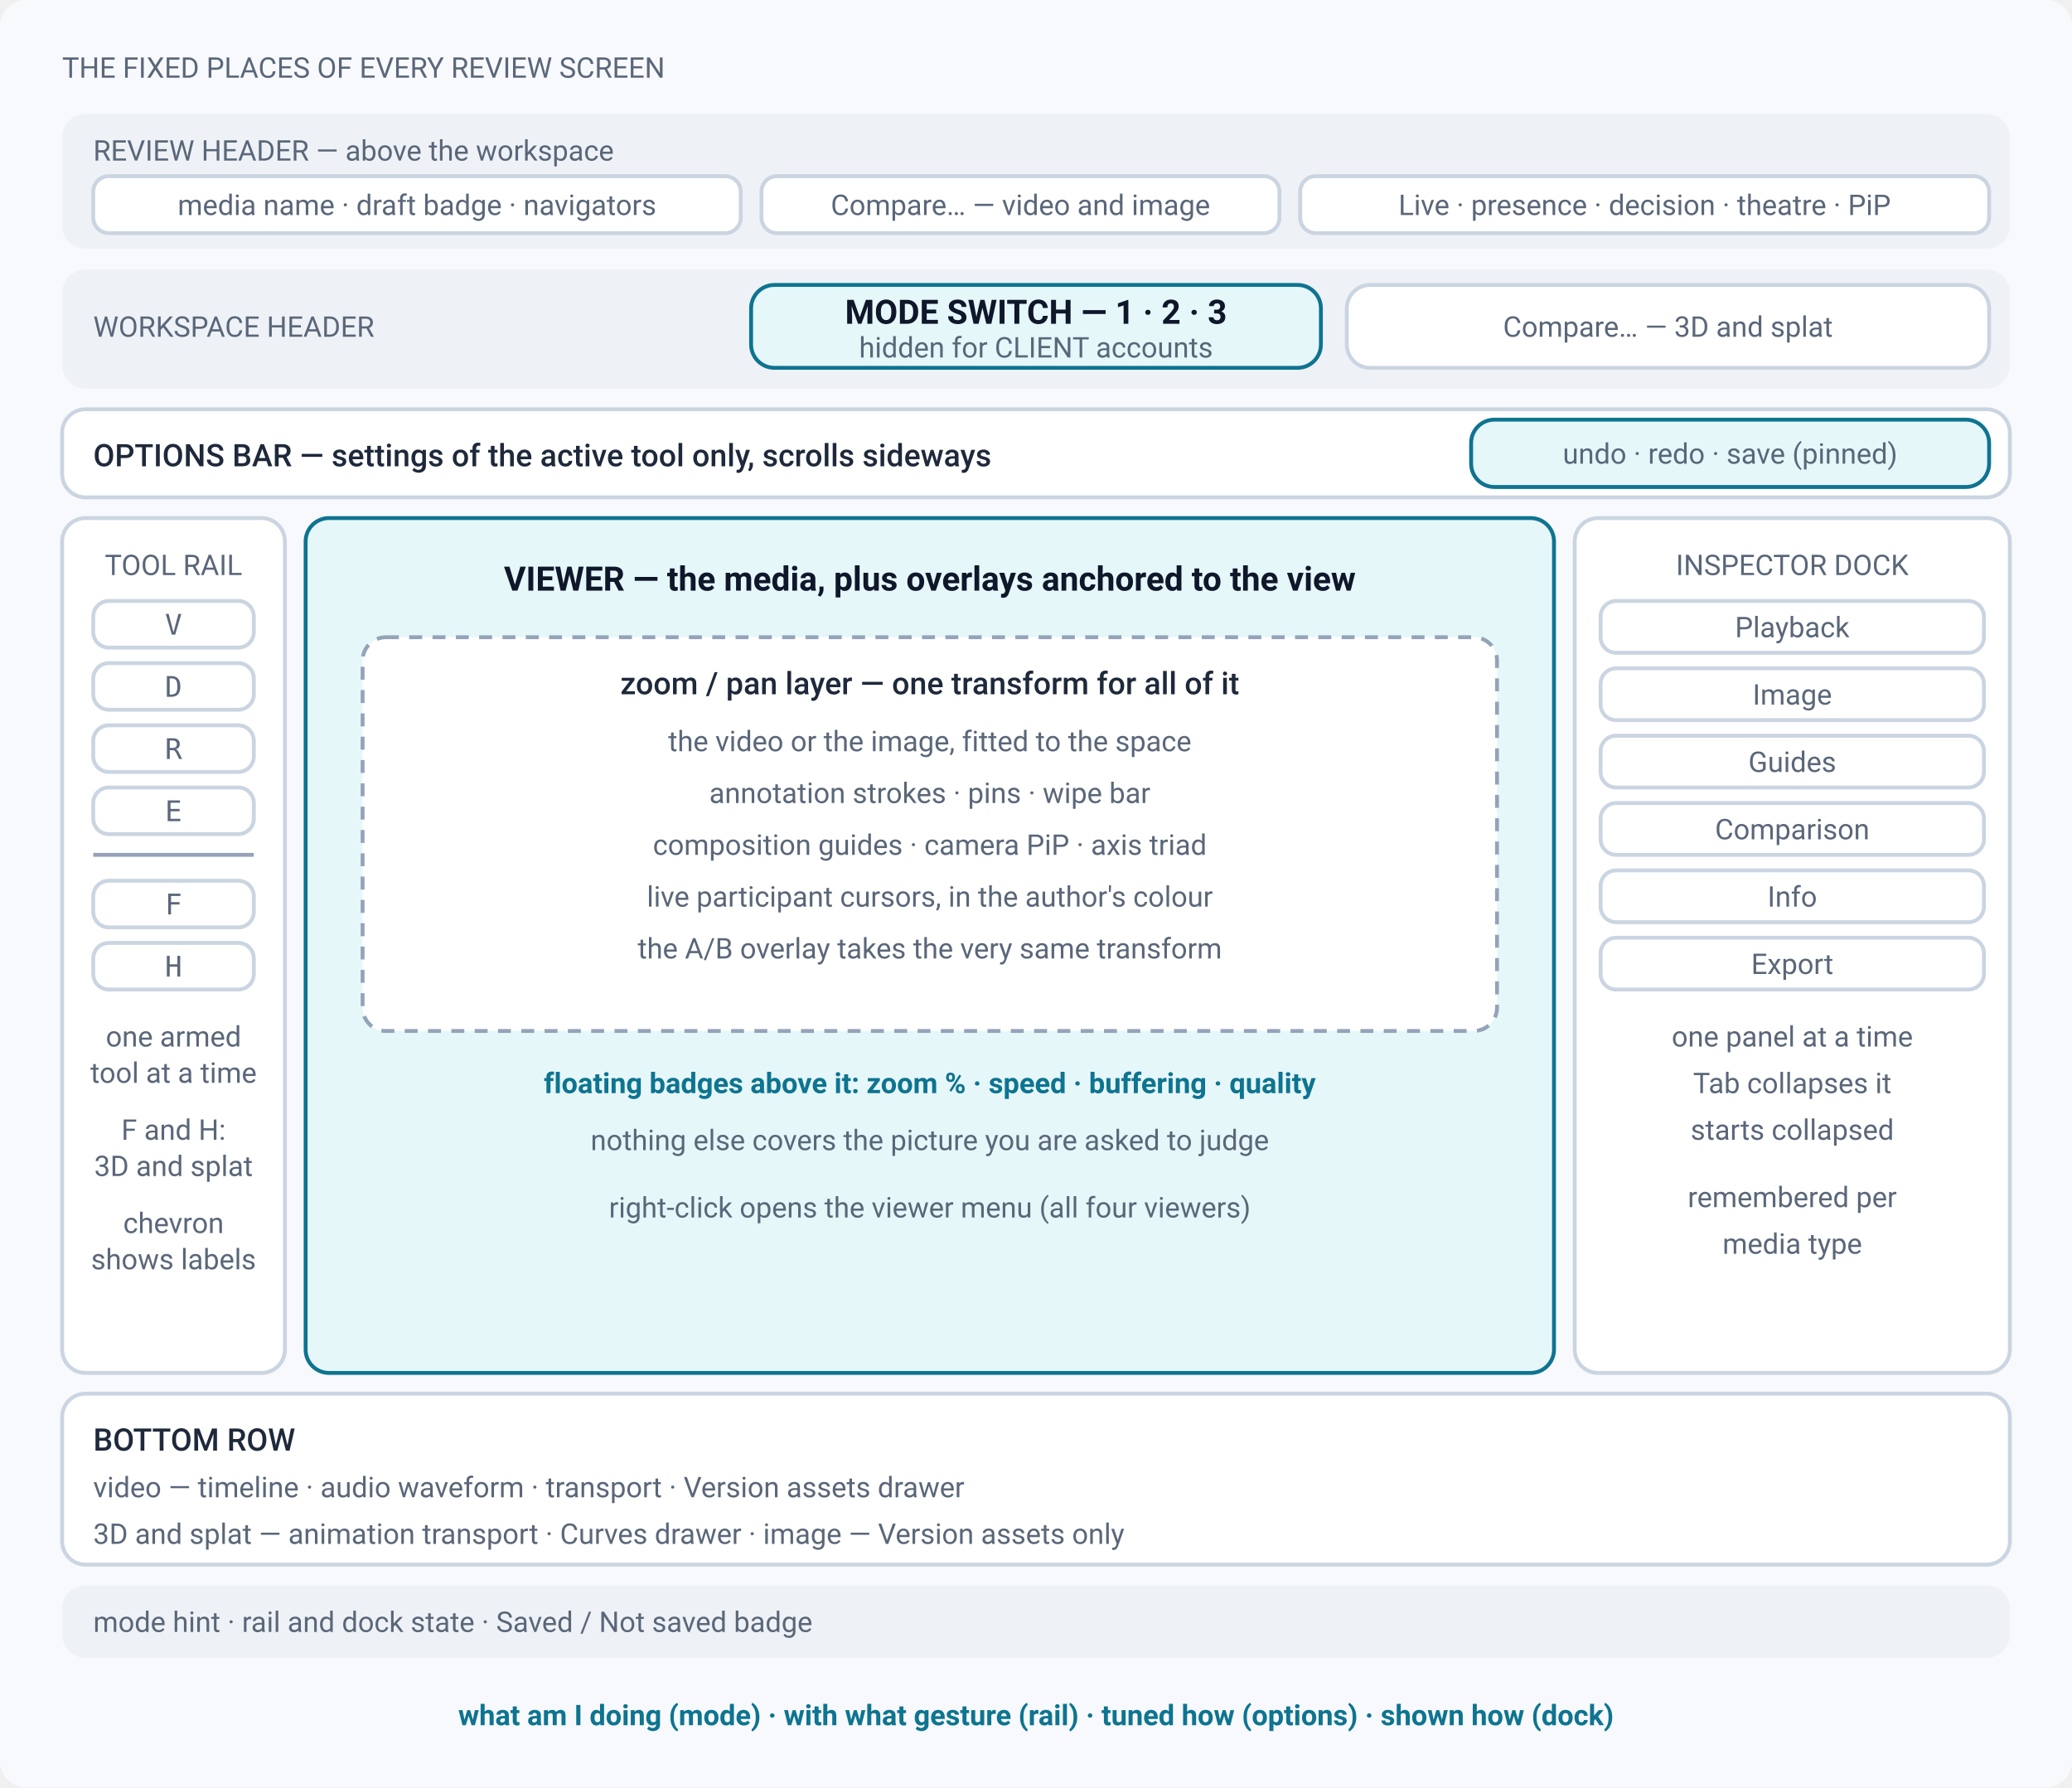
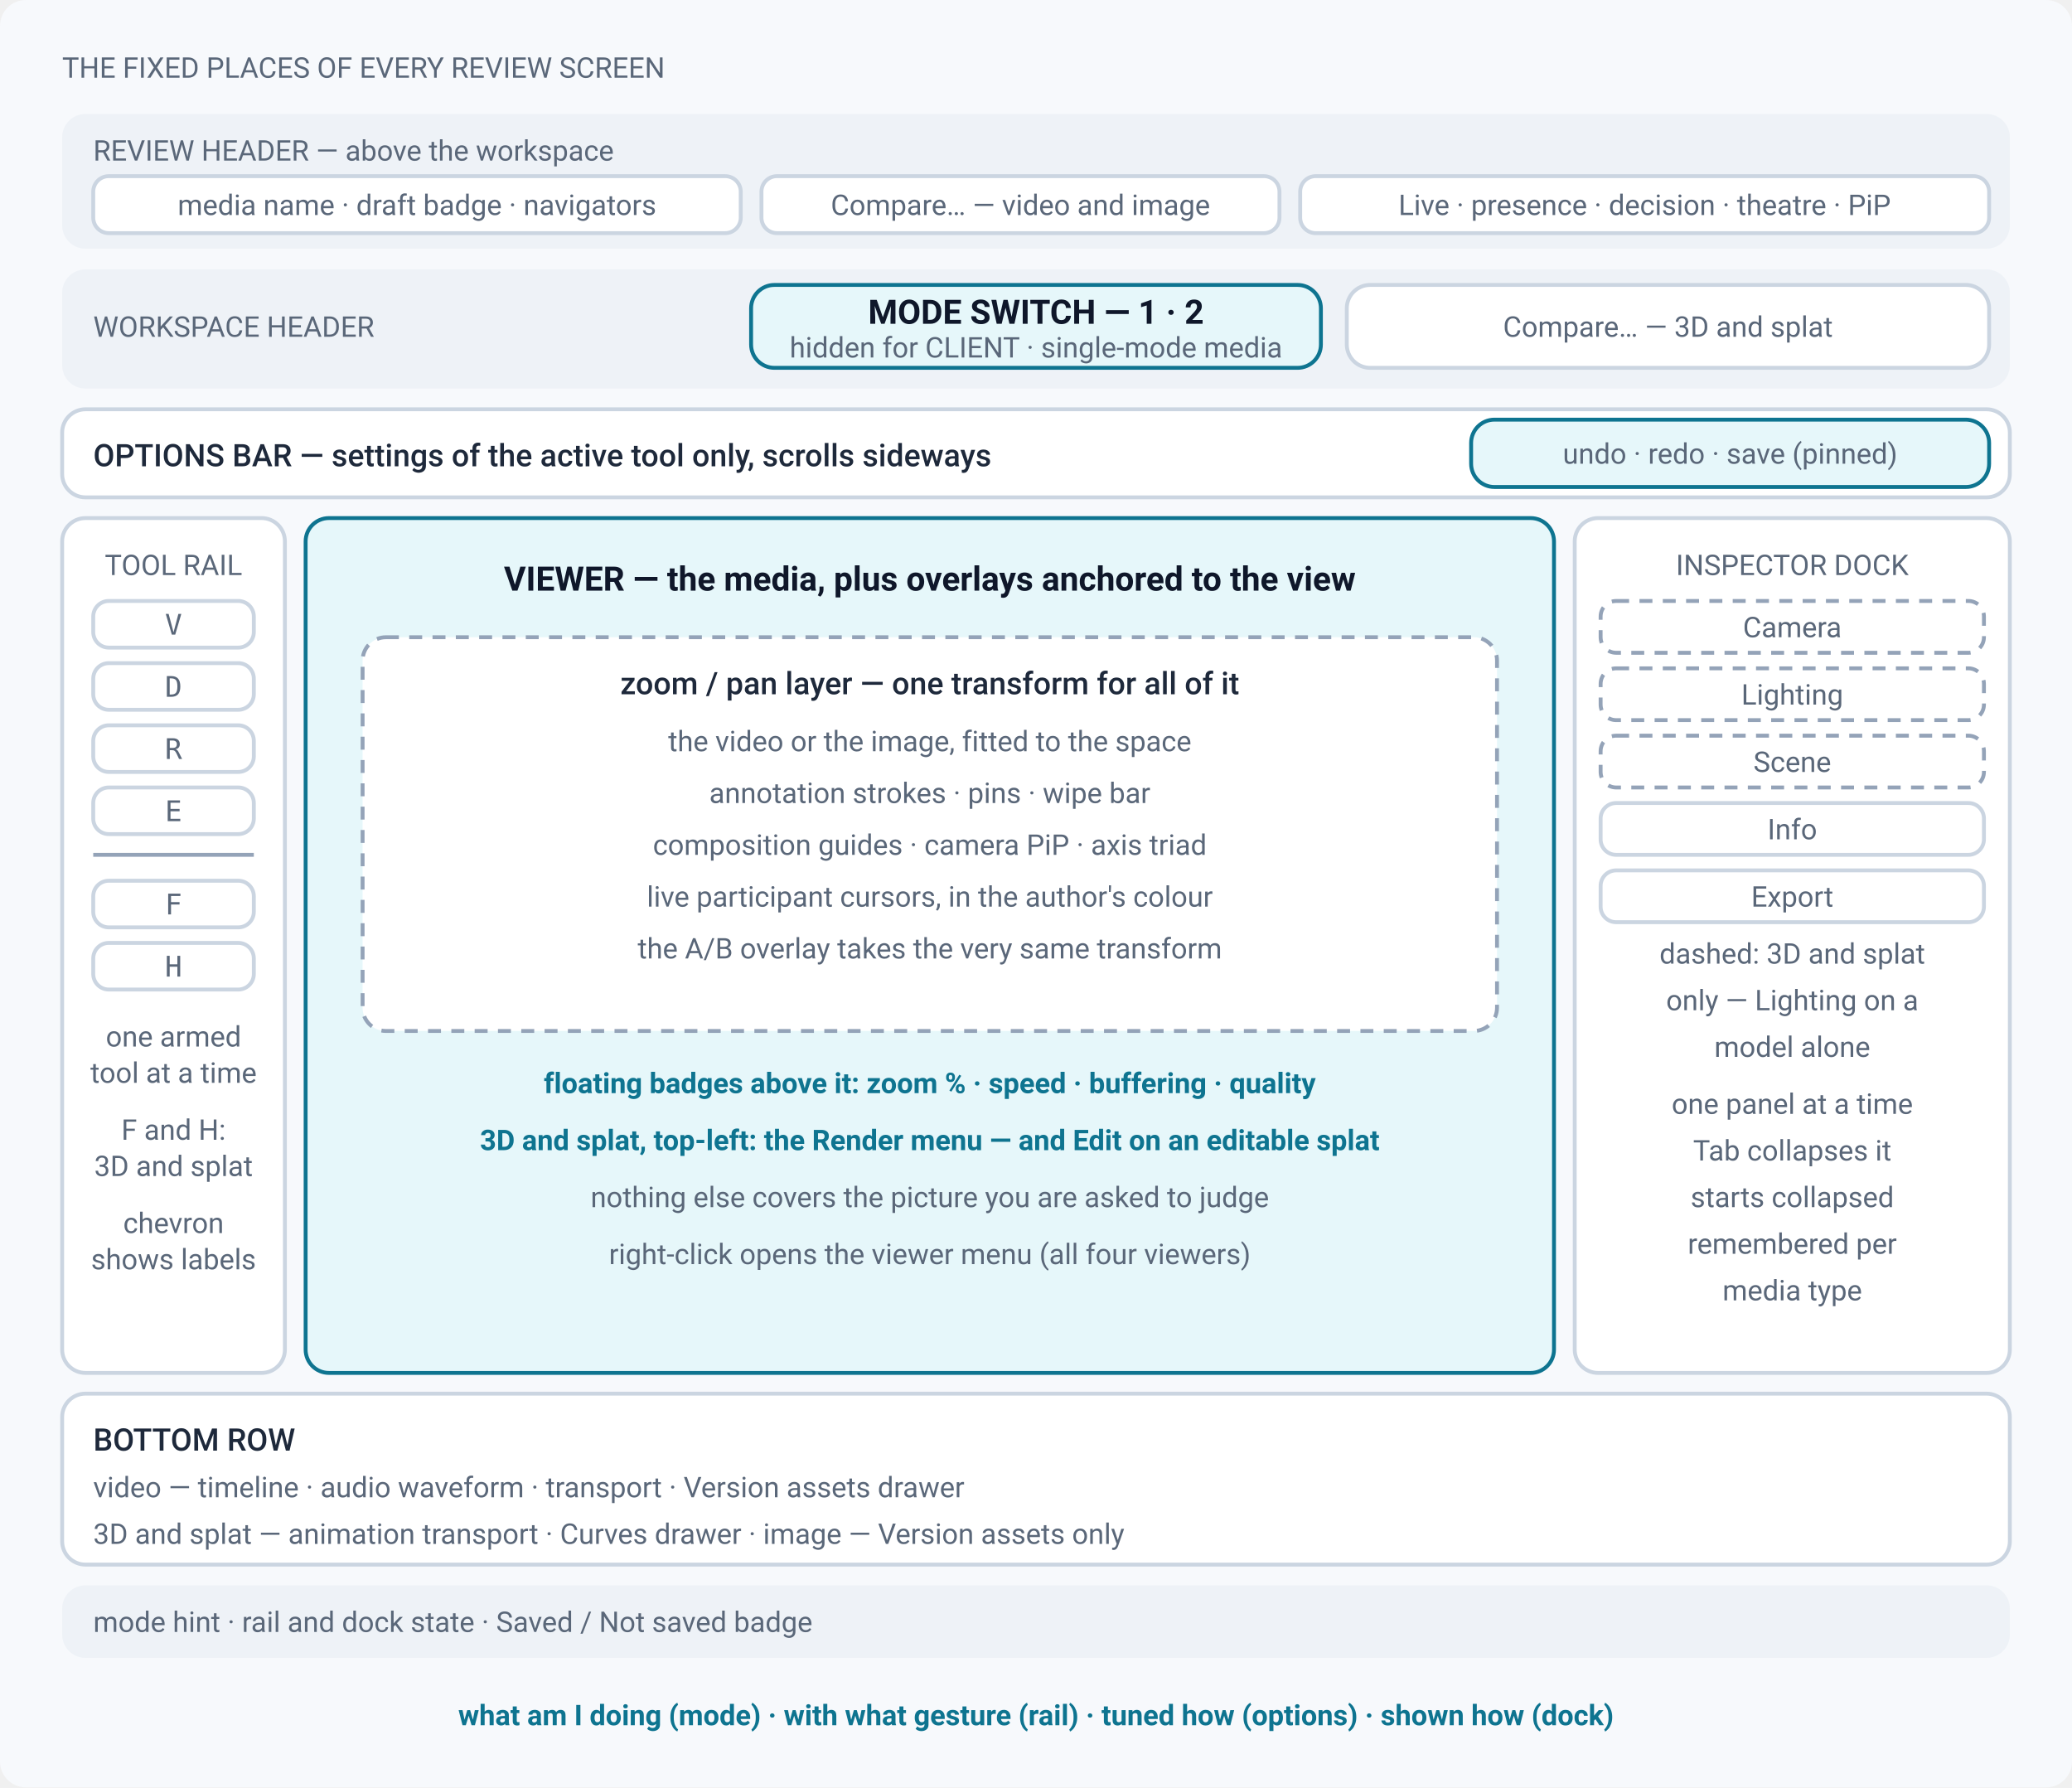
<svg xmlns="http://www.w3.org/2000/svg" viewBox="0 0 800 690" width="800" height="690" role="img" aria-labelledby="fig-title fig-desc">
  <style>
    .bg { fill: #f7f9fc; }
    .panel { fill: #ffffff; stroke: #cbd5e1; stroke-width: 1.5; }
    .panel-a { fill: #e6f7fa; stroke: #0e7490; stroke-width: 1.5; }
    .panel-w { fill: #fef6e7; stroke: #b45309; stroke-width: 1.5; }
    .panel-d { fill: #fdeceb; stroke: #b91c1c; stroke-width: 1.5; }
    .panel-o { fill: #ffffff; stroke: #94a3b8; stroke-width: 1.5; stroke-dasharray: 5 4; }
    .band { fill: #eef2f7; stroke: none; }
    .t { fill: #0f172a; font: 600 13px ui-sans-serif, system-ui, "Segoe UI", Roboto, Helvetica, Arial, sans-serif; }
    .l { fill: #1e293b; font: 500 12px ui-sans-serif, system-ui, "Segoe UI", Roboto, Helvetica, Arial, sans-serif; }
    .d { fill: #5a6779; font: 400 11px ui-sans-serif, system-ui, "Segoe UI", Roboto, Helvetica, Arial, sans-serif; }
    .m { fill: #5a6779; font: 400 11px ui-monospace, SFMono-Regular, Menlo, Consolas, monospace; }
    .a { fill: #0e7490; font: 600 11px ui-sans-serif, system-ui, "Segoe UI", Roboto, Helvetica, Arial, sans-serif; }
    .ok { fill: #15803d; }
    .no { fill: #b91c1c; }
    .conn { stroke: #94a3b8; stroke-width: 1.5; fill: none; }
    .conn-a { stroke: #0e7490; stroke-width: 1.5; fill: none; }
    .conn-o { stroke: #94a3b8; stroke-width: 1.5; fill: none; stroke-dasharray: 5 4; }
    .head { fill: #94a3b8; }
    .head-a { fill: #0e7490; }
    @media (prefers-color-scheme: dark) {
      .bg { fill: #0d121b; }
      .panel { fill: #151b27; stroke: #2a3348; }
      .panel-a { fill: #06262c; stroke: #22d3ee; }
      .panel-w { fill: #2a2109; stroke: #f5b301; }
      .panel-d { fill: #2b1113; stroke: #f87171; }
      .panel-o { fill: #151b27; stroke: #4a5872; }
      .band { fill: #111725; }
      .t { fill: #e6ebef; }
      .l { fill: #cfd7e2; }
      .d { fill: #93a0b4; }
      .m { fill: #93a0b4; }
      .a { fill: #22d3ee; }
      .ok { fill: #34d399; }
      .no { fill: #f87171; }
      .conn { stroke: #4a5872; }
      .conn-a { stroke: #22d3ee; }
      .conn-o { stroke: #4a5872; }
      .head { fill: #4a5872; }
      .head-a { fill: #22d3ee; }
    }
  </style>
  <defs>
    <marker id="arrow" viewBox="0 0 10 10" refX="9" refY="5" markerWidth="6" markerHeight="6" orient="auto-start-reverse">
      <path class="head" d="M0 0 L10 5 L0 10 z" />
    </marker>
    <marker id="arrow-a" viewBox="0 0 10 10" refX="9" refY="5" markerWidth="6" markerHeight="6" orient="auto-start-reverse">
      <path class="head-a" d="M0 0 L10 5 L0 10 z" />
    </marker>
  </defs>
  <rect class="bg" x="0" y="0" width="800" height="690" rx="10" />
  <text class="d" x="24" y="30">THE FIXED PLACES OF EVERY REVIEW SCREEN</text>
  <rect class="band" x="24" y="44" width="752" height="52" rx="9" />
  <text class="d" x="36" y="62">REVIEW HEADER — above the workspace</text>
  <rect class="panel" x="36" y="68" width="250" height="22" rx="6" />
  <text class="d" x="161" y="83" text-anchor="middle">media name · draft badge · navigators</text>
  <rect class="panel" x="294" y="68" width="200" height="22" rx="6" />
  <text class="d" x="394" y="83" text-anchor="middle">Compare… — video and image</text>
  <rect class="panel" x="502" y="68" width="266" height="22" rx="6" />
  <text class="d" x="635" y="83" text-anchor="middle">Live · presence · decision · theatre · PiP</text>
  <rect class="band" x="24" y="104" width="752" height="46" rx="9" />
  <text class="d" x="36" y="130">WORKSPACE HEADER</text>
  <rect class="panel-a" x="290" y="110" width="220" height="32" rx="9" />
-   <text class="t" x="400" y="125" text-anchor="middle">MODE SWITCH — 1 · 2 · 3</text>
-   <text class="d" x="400" y="138" text-anchor="middle">hidden for CLIENT accounts</text>
+   <text class="t" x="400" y="125" text-anchor="middle">MODE SWITCH — 1 · 2</text>
+   <text class="d" x="400" y="138" text-anchor="middle">hidden for CLIENT · single-mode media</text>
  <rect class="panel" x="520" y="110" width="248" height="32" rx="9" />
  <text class="d" x="644" y="130" text-anchor="middle">Compare… — 3D and splat</text>
  <rect class="panel" x="24" y="158" width="752" height="34" rx="9" />
  <text class="l" x="36" y="180">OPTIONS BAR — settings of the active tool only, scrolls sideways</text>
  <rect class="panel-a" x="568" y="162" width="200" height="26" rx="9" />
  <text class="d" x="668" y="179" text-anchor="middle">undo · redo · save (pinned)</text>
  <rect class="panel" x="24" y="200" width="86" height="330" rx="9" />
  <text class="d" x="67" y="222" text-anchor="middle">TOOL RAIL</text>
  <rect class="panel" x="36" y="232" width="62" height="18" rx="6" />
  <text class="m" x="67" y="245" text-anchor="middle">V</text>
  <rect class="panel" x="36" y="256" width="62" height="18" rx="6" />
  <text class="m" x="67" y="269" text-anchor="middle">D</text>
  <rect class="panel" x="36" y="280" width="62" height="18" rx="6" />
  <text class="m" x="67" y="293" text-anchor="middle">R</text>
  <rect class="panel" x="36" y="304" width="62" height="18" rx="6" />
  <text class="m" x="67" y="317" text-anchor="middle">E</text>
  <path class="conn" d="M36 330 L98 330" />
  <rect class="panel" x="36" y="340" width="62" height="18" rx="6" />
  <text class="m" x="67" y="353" text-anchor="middle">F</text>
  <rect class="panel" x="36" y="364" width="62" height="18" rx="6" />
  <text class="m" x="67" y="377" text-anchor="middle">H</text>
  <text class="d" x="67" y="404" text-anchor="middle">one armed</text>
  <text class="d" x="67" y="418" text-anchor="middle">tool at a time</text>
  <text class="d" x="67" y="440" text-anchor="middle">F and H:</text>
  <text class="d" x="67" y="454" text-anchor="middle">3D and splat</text>
  <text class="d" x="67" y="476" text-anchor="middle">chevron</text>
  <text class="d" x="67" y="490" text-anchor="middle">shows labels</text>
  <rect class="panel-a" x="118" y="200" width="482" height="330" rx="9" />
  <text class="t" x="359" y="228" text-anchor="middle">VIEWER — the media, plus overlays anchored to the view</text>
  <rect class="panel-o" x="140" y="246" width="438" height="152" rx="9" />
  <text class="l" x="359" y="268" text-anchor="middle">zoom / pan layer — one transform for all of it</text>
  <text class="d" x="359" y="290" text-anchor="middle">the video or the image, fitted to the space</text>
  <text class="d" x="359" y="310" text-anchor="middle">annotation strokes · pins · wipe bar</text>
  <text class="d" x="359" y="330" text-anchor="middle">composition guides · camera PiP · axis triad</text>
  <text class="d" x="359" y="350" text-anchor="middle">live participant cursors, in the author's colour</text>
  <text class="d" x="359" y="370" text-anchor="middle">the A/B overlay takes the very same transform</text>
  <text class="a" x="359" y="422" text-anchor="middle">floating badges above it: zoom % · speed · buffering · quality</text>
-   <text class="d" x="359" y="444" text-anchor="middle">nothing else covers the picture you are asked to judge</text>
-   <text class="d" x="359" y="470" text-anchor="middle">right-click opens the viewer menu (all four viewers)</text>
+   <text class="a" x="359" y="444" text-anchor="middle">3D and splat, top-left: the Render menu — and Edit on an editable splat</text>
+   <text class="d" x="359" y="466" text-anchor="middle">nothing else covers the picture you are asked to judge</text>
+   <text class="d" x="359" y="488" text-anchor="middle">right-click opens the viewer menu (all four viewers)</text>
  <rect class="panel" x="608" y="200" width="168" height="330" rx="9" />
  <text class="d" x="692" y="222" text-anchor="middle">INSPECTOR DOCK</text>
-   <rect class="panel" x="618" y="232" width="148" height="20" rx="6" />
-   <text class="d" x="692" y="246" text-anchor="middle">Playback</text>
-   <rect class="panel" x="618" y="258" width="148" height="20" rx="6" />
-   <text class="d" x="692" y="272" text-anchor="middle">Image</text>
-   <rect class="panel" x="618" y="284" width="148" height="20" rx="6" />
-   <text class="d" x="692" y="298" text-anchor="middle">Guides</text>
+   <rect class="panel-o" x="618" y="232" width="148" height="20" rx="6" />
+   <text class="d" x="692" y="246" text-anchor="middle">Camera</text>
+   <rect class="panel-o" x="618" y="258" width="148" height="20" rx="6" />
+   <text class="d" x="692" y="272" text-anchor="middle">Lighting</text>
+   <rect class="panel-o" x="618" y="284" width="148" height="20" rx="6" />
+   <text class="d" x="692" y="298" text-anchor="middle">Scene</text>
  <rect class="panel" x="618" y="310" width="148" height="20" rx="6" />
-   <text class="d" x="692" y="324" text-anchor="middle">Comparison</text>
+   <text class="d" x="692" y="324" text-anchor="middle">Info</text>
  <rect class="panel" x="618" y="336" width="148" height="20" rx="6" />
-   <text class="d" x="692" y="350" text-anchor="middle">Info</text>
-   <rect class="panel" x="618" y="362" width="148" height="20" rx="6" />
-   <text class="d" x="692" y="376" text-anchor="middle">Export</text>
-   <text class="d" x="692" y="404" text-anchor="middle">one panel at a time</text>
-   <text class="d" x="692" y="422" text-anchor="middle">Tab collapses it</text>
-   <text class="d" x="692" y="440" text-anchor="middle">starts collapsed</text>
-   <text class="d" x="692" y="466" text-anchor="middle">remembered per</text>
-   <text class="d" x="692" y="484" text-anchor="middle">media type</text>
+   <text class="d" x="692" y="350" text-anchor="middle">Export</text>
+   <text class="d" x="692" y="372" text-anchor="middle">dashed: 3D and splat</text>
+   <text class="d" x="692" y="390" text-anchor="middle">only — Lighting on a</text>
+   <text class="d" x="692" y="408" text-anchor="middle">model alone</text>
+   <text class="d" x="692" y="430" text-anchor="middle">one panel at a time</text>
+   <text class="d" x="692" y="448" text-anchor="middle">Tab collapses it</text>
+   <text class="d" x="692" y="466" text-anchor="middle">starts collapsed</text>
+   <text class="d" x="692" y="484" text-anchor="middle">remembered per</text>
+   <text class="d" x="692" y="502" text-anchor="middle">media type</text>
  <rect class="panel" x="24" y="538" width="752" height="66" rx="9" />
  <text class="l" x="36" y="560">BOTTOM ROW</text>
  <text class="d" x="36" y="578">video — timeline · audio waveform · transport · Version assets drawer</text>
  <text class="d" x="36" y="596">3D and splat — animation transport · Curves drawer · image — Version assets only</text>
  <rect class="band" x="24" y="612" width="752" height="28" rx="9" />
  <text class="d" x="36" y="630">mode hint · rail and dock state · Saved / Not saved badge</text>
  <text class="a" x="400" y="666" text-anchor="middle">what am I doing (mode) · with what gesture (rail) · tuned how (options) · shown how (dock)</text>
</svg>
